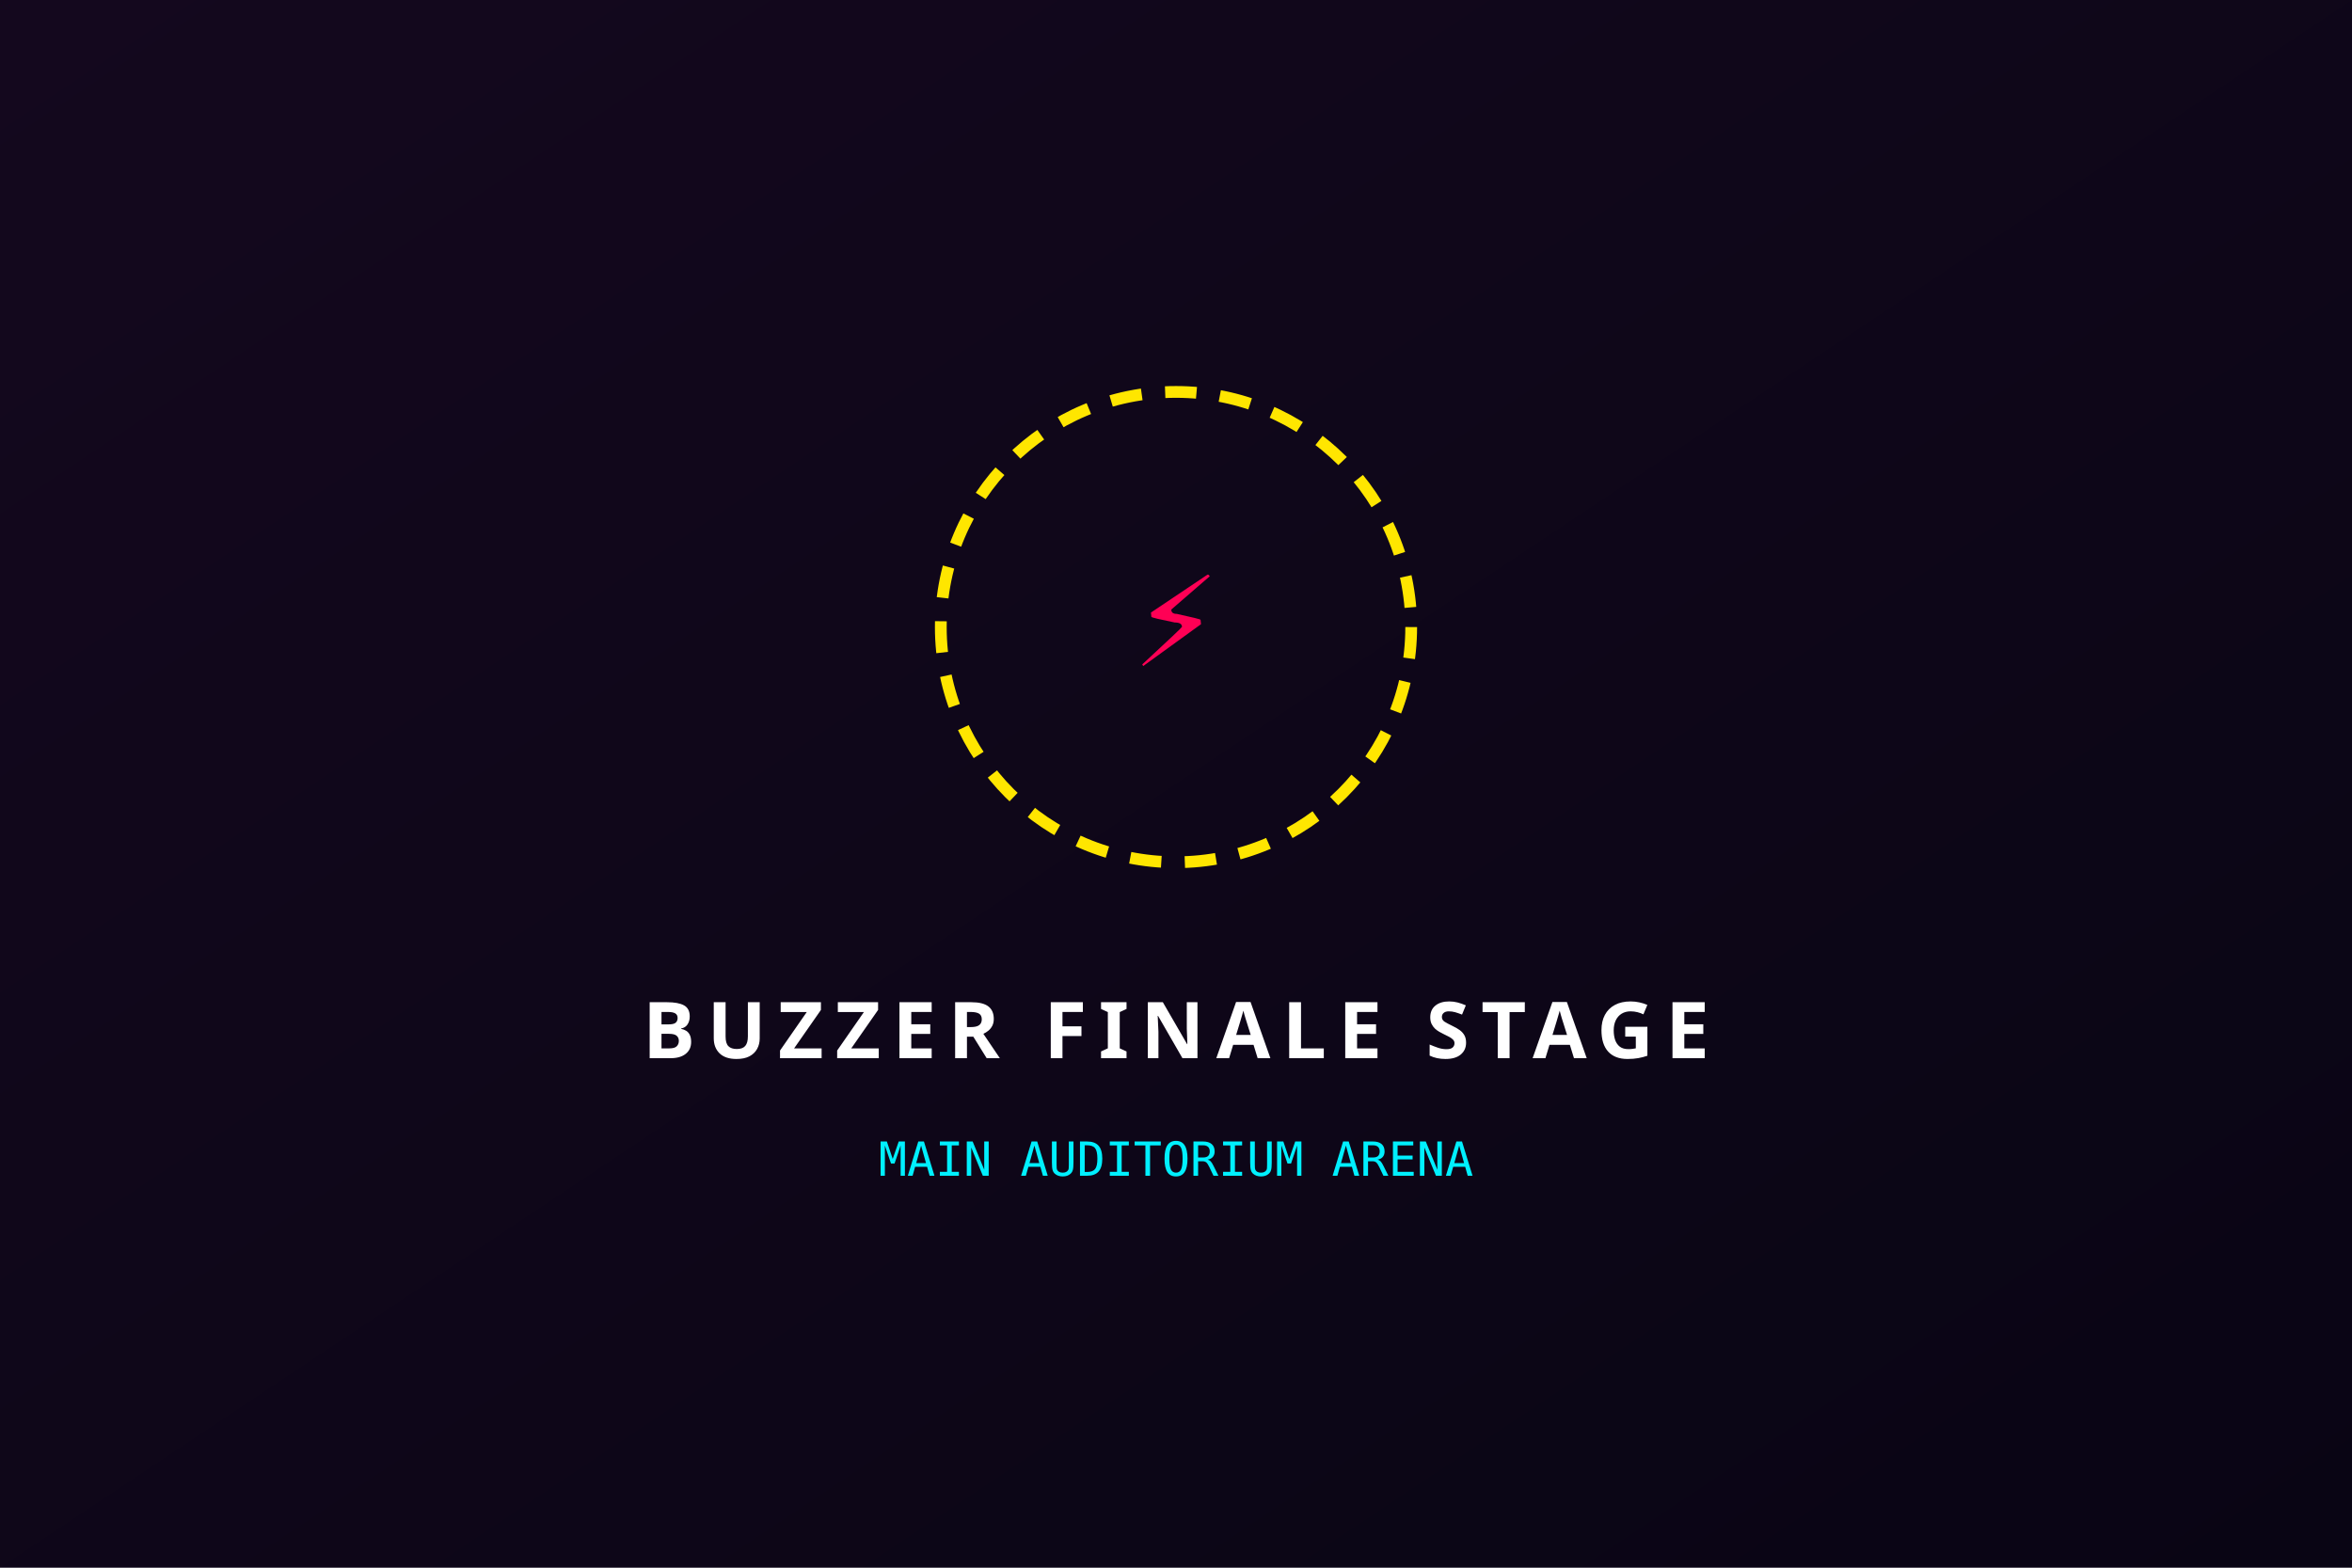
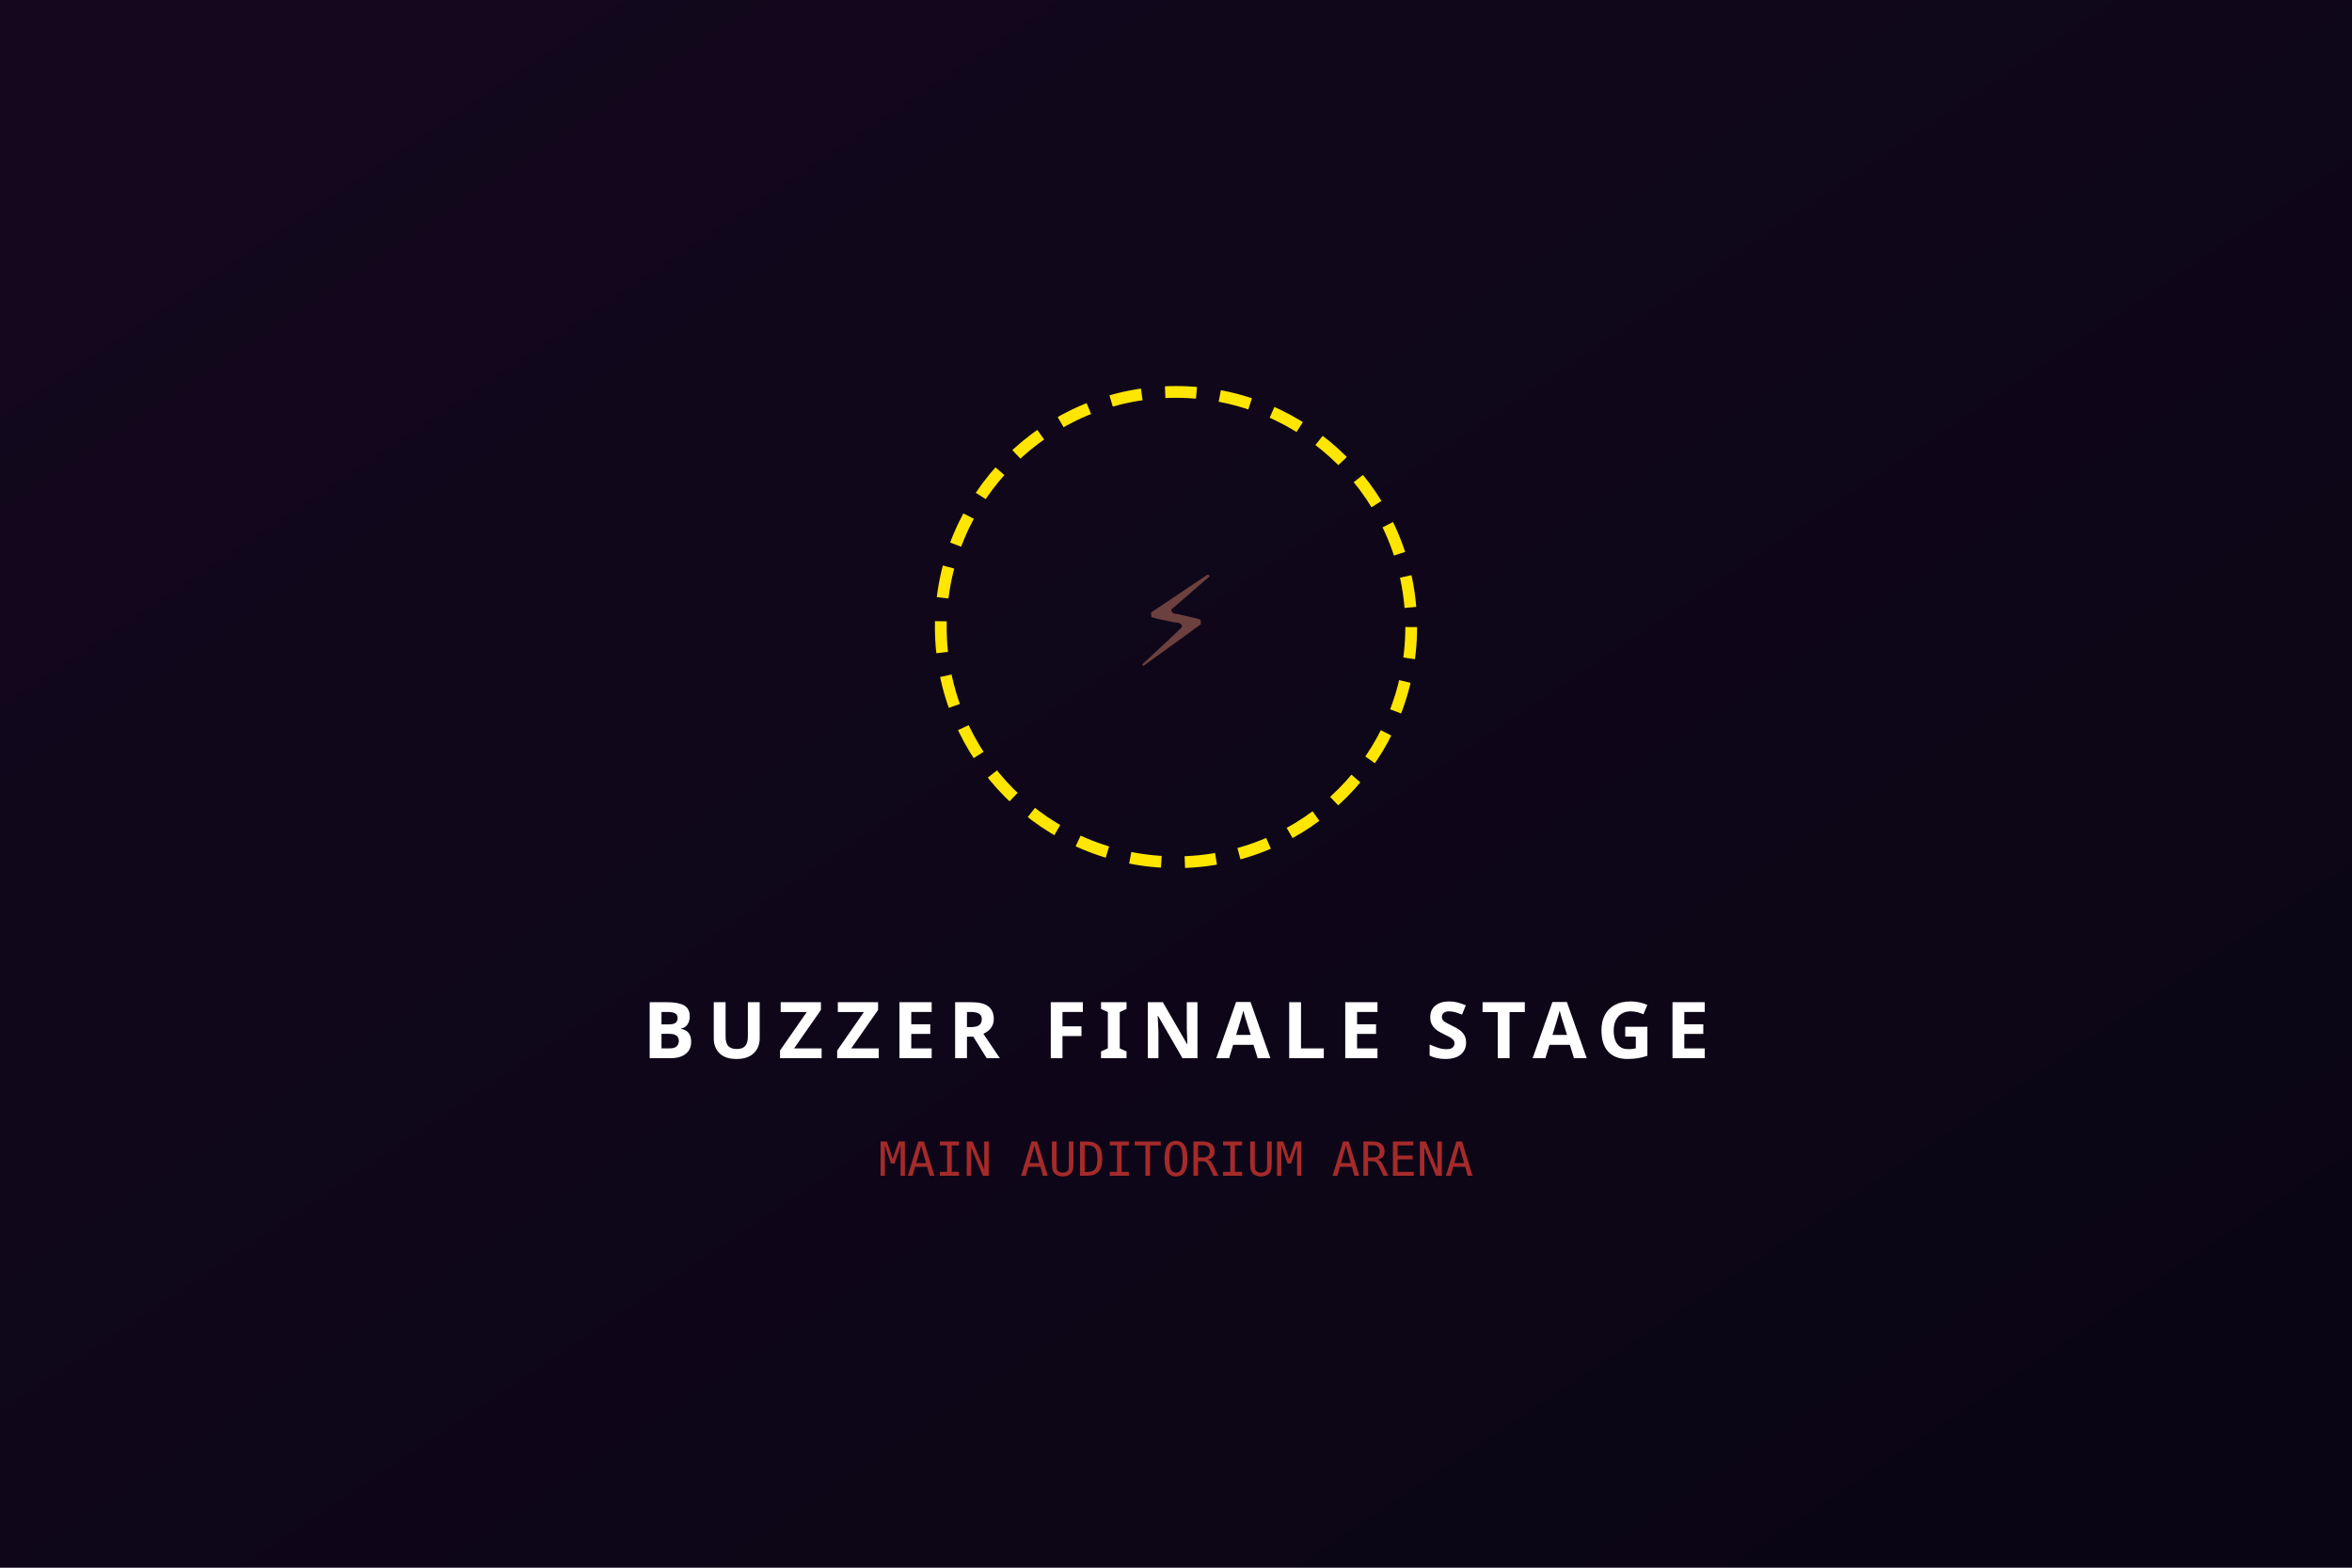
<svg xmlns="http://www.w3.org/2000/svg" viewBox="0 0 600 400" width="600" height="400">
  <defs>
    <linearGradient id="g3" x1="0%" y1="0%" x2="100%" y2="100%">
      <stop offset="0%" stop-color="#14081e" />
      <stop offset="100%" stop-color="#090514" />
    </linearGradient>
  </defs>
  <rect width="600" height="400" fill="url(#g3)" />
  <circle cx="300" cy="160" r="60" fill="none" stroke="#ffe600" stroke-width="3" stroke-dasharray="8,6" />
-   <text x="300" y="170" font-family="'Orbitron', sans-serif" font-size="32" font-weight="900" fill="#ff0055" text-anchor="middle">⚡</text>
+   <text x="300" y="170" font-family="'Orbitron', sans-serif" font-size="32" font-weight="900" fill="#6C403E" text-anchor="middle">⚡</text>
  <text x="300" y="270" font-family="'Orbitron', sans-serif" font-size="20" font-weight="900" fill="#ffffff" text-anchor="middle" letter-spacing="3">BUZZER FINALE STAGE</text>
-   <text x="300" y="300" font-family="'JetBrains Mono', monospace" font-size="12" fill="#00f0ff" text-anchor="middle">MAIN AUDITORIUM ARENA</text>
+   <text x="300" y="300" font-family="'JetBrains Mono', monospace" font-size="12" fill="#A52A2A" text-anchor="middle">MAIN AUDITORIUM ARENA</text>
</svg>
